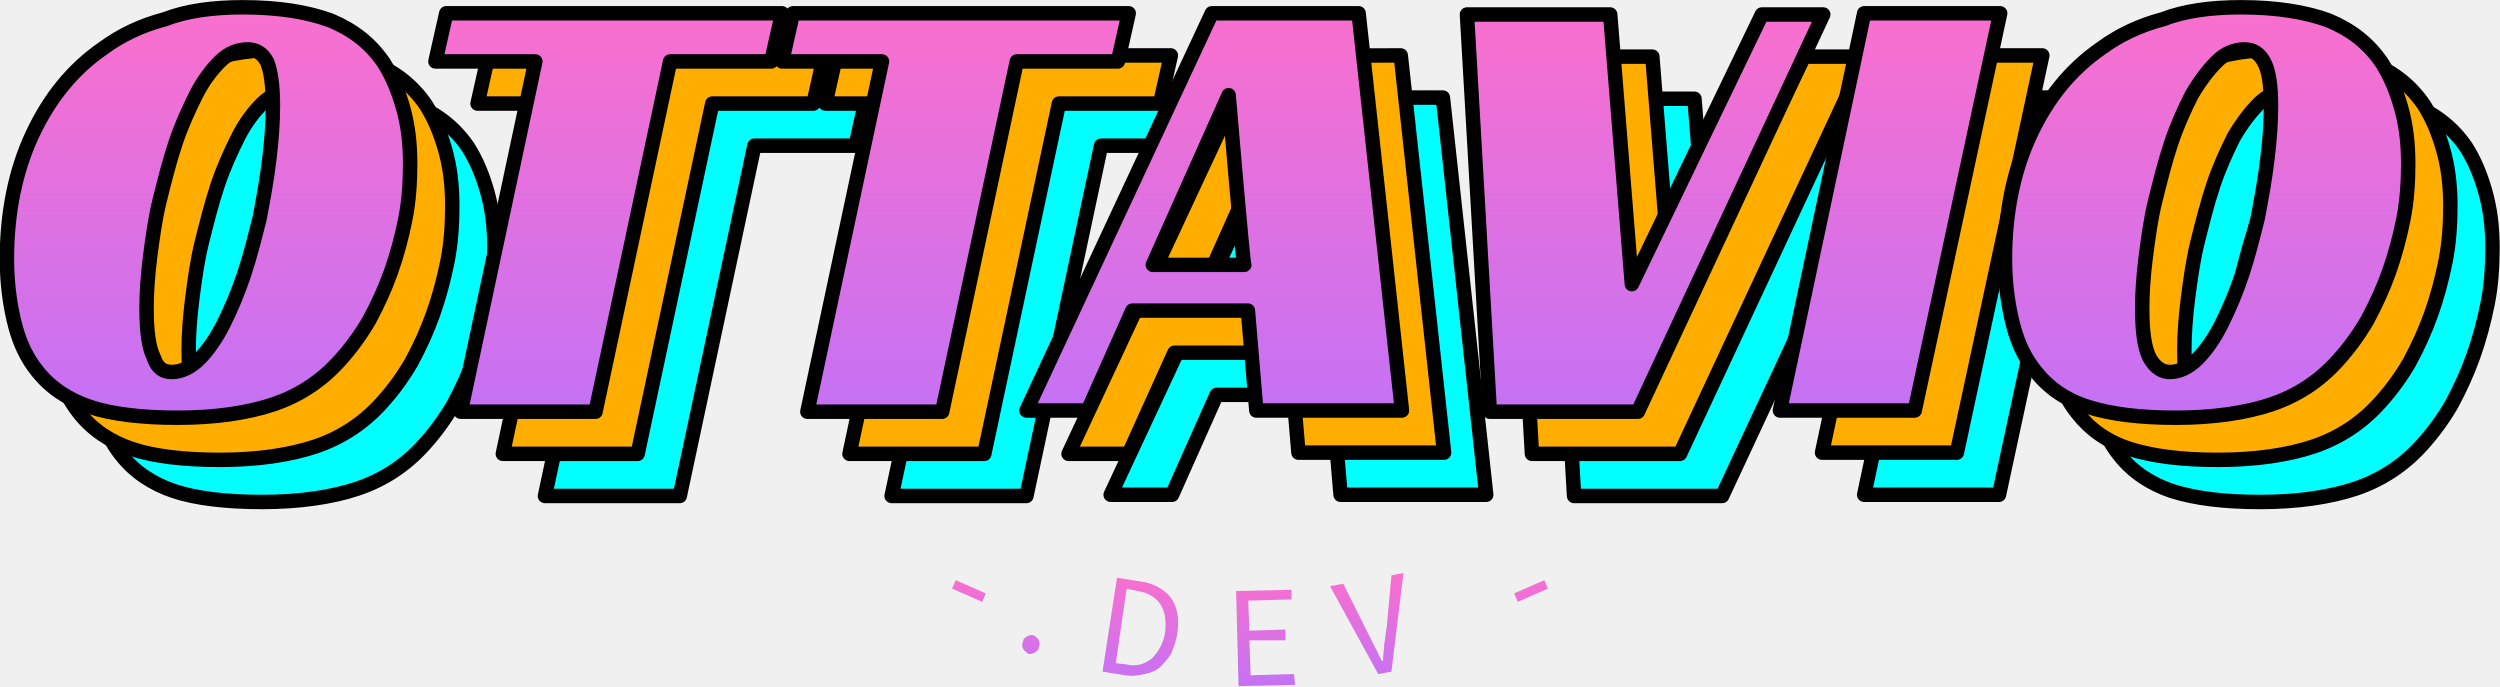
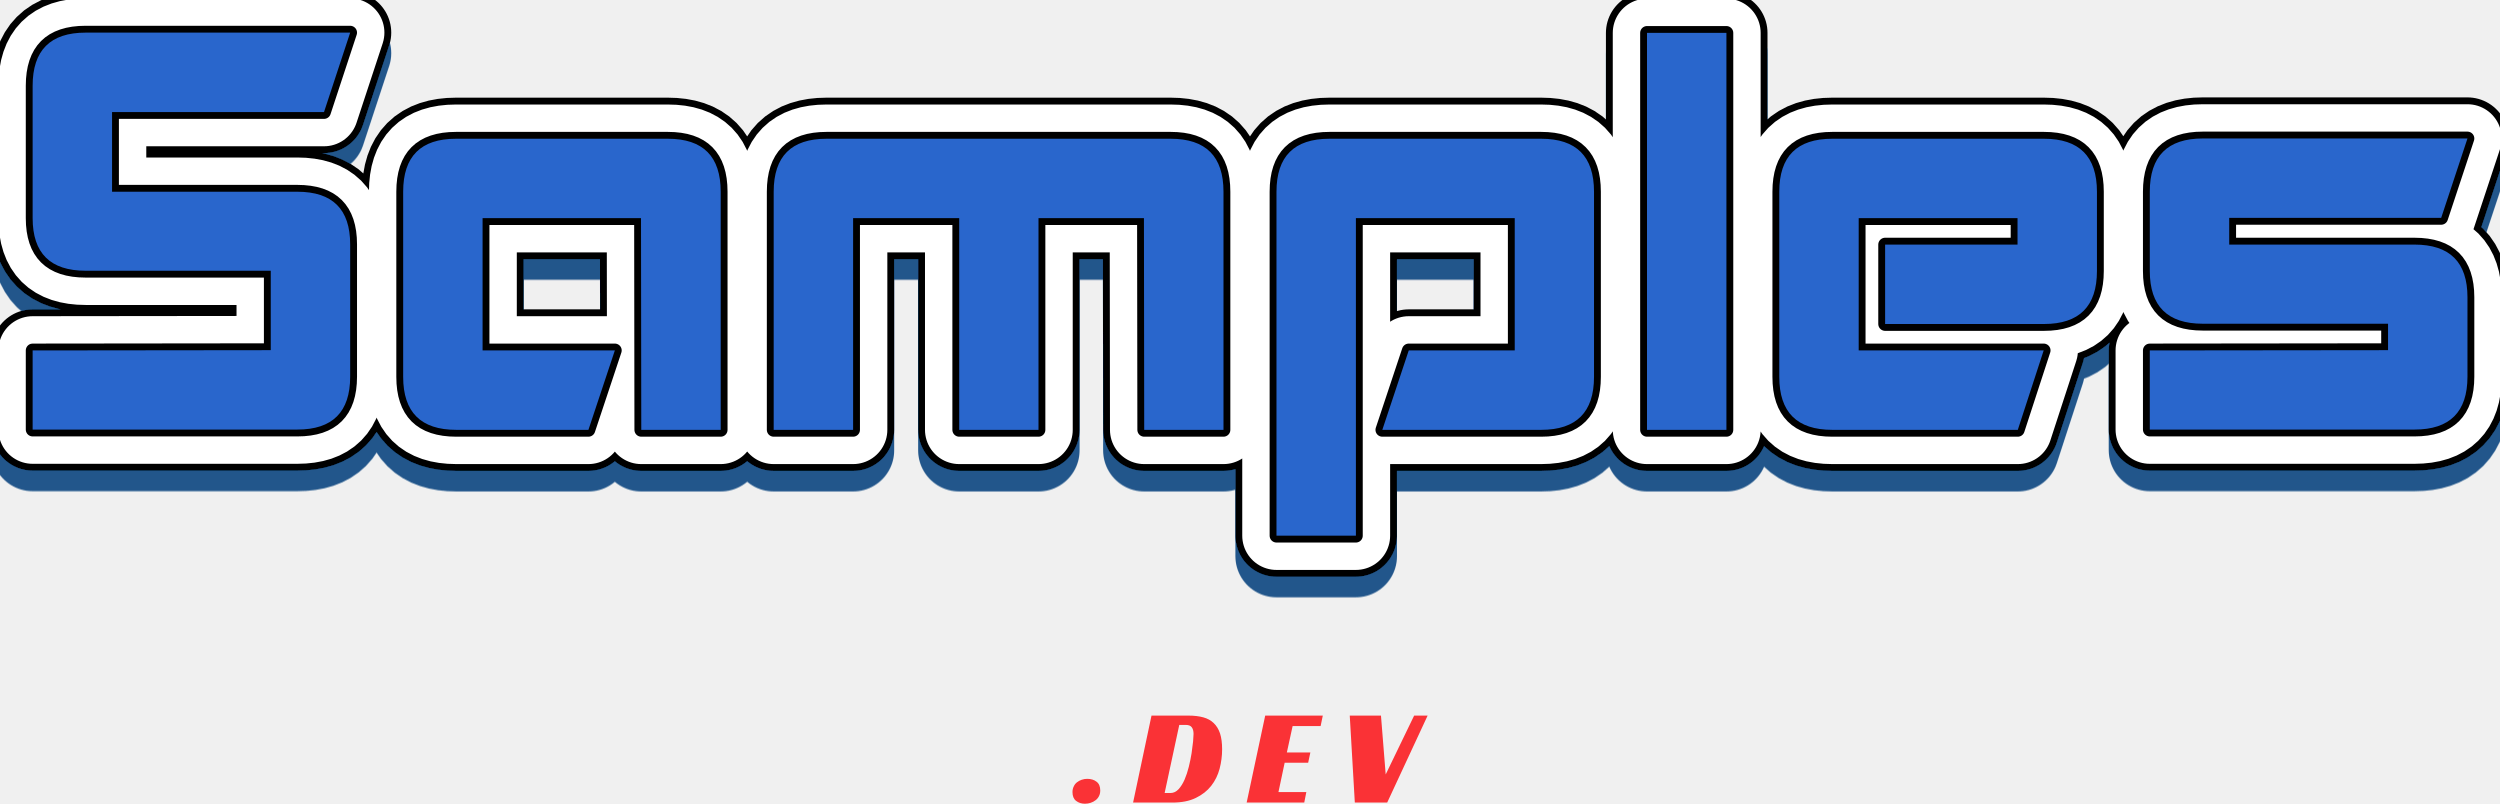
- <svg xmlns="http://www.w3.org/2000/svg" version="1.1" id="Layer_1" x="0px" y="0px" viewBox="0 0 207.7 57" style="enable-background:new 0 0 207.7 57;" xml:space="preserve">
-   <style type="text/css">
- 	.st0{fill:#00FFFF;stroke:#000000;stroke-width:1.2;stroke-linecap:round;stroke-linejoin:round;}
- 	.st1{fill:#ffae00;stroke:#000000;stroke-width:1.2;stroke-linecap:round;stroke-linejoin:round;}
- 	.st2{fill:url(#SVGID_1_);stroke:#000000;stroke-width:1.2;stroke-linecap:round;stroke-linejoin:round;}
- 	.st3{fill-rule:evenodd;clip-rule:evenodd;fill:url(#SVGID_00000098937196691349062420000002633159053656317363_);}
- </style>
-   <g>
-     <g transform="translate(66.775 96.805)">
-       <path class="st0" d="M-39.6-89.2L-39.6-89.2c3,0,5.4,0.4,7.3,1.1c1.9,0.8,3.3,1.9,4.4,3.5l0,0c0.7,1.1,1.2,2.3,1.6,3.7    c0.4,1.4,0.6,2.9,0.6,4.7l0,0c0,1.5-0.1,3.1-0.4,4.6c-0.3,1.5-0.7,3-1.2,4.4c-0.5,1.4-1.1,2.7-1.8,4c-0.7,1.2-1.5,2.3-2.4,3.3l0,0    c-1.6,1.8-3.5,3-5.6,3.7c-2.1,0.7-4.8,1.1-7.9,1.1l0,0c-3,0-5.5-0.3-7.3-0.9c-1.8-0.6-3.3-1.6-4.4-3l0,0c-0.8-1-1.4-2.2-1.8-3.7    c-0.4-1.5-0.7-3.4-0.7-5.6l0,0c0-3.8,0.7-7.3,2.1-10.3c1.4-3,3.3-5.4,5.8-7.2l0,0c1.5-1.1,3.2-1.9,5.1-2.4    C-44.3-88.9-42.1-89.2-39.6-89.2z M-45.5-58.9L-45.5-58.9c0.8,0,1.6-0.4,2.3-1.1c0.7-0.7,1.4-1.7,2-2.9c0.6-1.2,1.2-2.6,1.7-4.1    c0.5-1.5,0.9-3.1,1.3-4.7c0.3-1.6,0.6-3.2,0.8-4.9c0.2-1.6,0.3-3.1,0.3-4.4l0,0c0-1.8-0.2-3-0.5-3.7c-0.4-0.7-0.9-1-1.6-1l0,0    c-0.8,0-1.6,0.3-2.3,1c-0.7,0.7-1.4,1.6-2,2.8c-0.6,1.2-1.2,2.5-1.7,4c-0.5,1.5-0.9,3.1-1.3,4.7c-0.4,1.6-0.6,3.2-0.8,4.7    c-0.2,1.6-0.3,3-0.3,4.3l0,0c0,2,0.2,3.3,0.7,4.1C-46.7-59.2-46.2-58.9-45.5-58.9z M5.2-88.7l-0.9,4h-8.4l-6.2,29.1h-11.2    l6.2-29.1h-8.3l0.9-4C-22.7-88.7,5.2-88.7,5.2-88.7z M34-88.7l-0.9,4h-8.4l-6.2,29.1H7.3l6.2-29.1H5.3l0.9-4    C6.2-88.7,34-88.7,34-88.7z M53.1-88.7l3.6,33H44.6l-0.7-8.3h-9.6l-3.7,8.3h-5.1l15.4-33C40.8-88.7,53.1-88.7,53.1-88.7z     M42.3-81.9l-6.3,14.1h7.6C43.5-67.7,42.3-81.9,42.3-81.9z M64-55.6l-1.9-33H74l1.8,22.4l10.8-22.4h5.1l-15.4,33H64z M106.4-88.7    l-7.1,33H88.1l7-33H106.4z M126.4-89.2L126.4-89.2c3,0,5.4,0.4,7.3,1.1c1.9,0.8,3.3,1.9,4.4,3.5l0,0c0.7,1.1,1.2,2.3,1.6,3.7    c0.4,1.4,0.6,2.9,0.6,4.7l0,0c0,1.5-0.1,3.1-0.4,4.6c-0.3,1.5-0.7,3-1.2,4.4c-0.5,1.4-1.1,2.7-1.8,4c-0.7,1.2-1.5,2.3-2.4,3.3l0,0    c-1.6,1.8-3.5,3-5.6,3.7c-2.1,0.7-4.8,1.1-7.9,1.1l0,0c-3,0-5.4-0.3-7.3-0.9c-1.8-0.6-3.3-1.6-4.4-3l0,0c-0.8-1-1.4-2.2-1.8-3.7    c-0.4-1.5-0.7-3.4-0.7-5.6l0,0c0-3.8,0.7-7.3,2.1-10.3c1.4-3,3.3-5.4,5.9-7.2l0,0c1.5-1.1,3.2-1.9,5.1-2.4    C121.7-88.9,123.9-89.2,126.4-89.2z M120.5-58.9L120.5-58.9c0.8,0,1.6-0.4,2.3-1.1c0.7-0.7,1.4-1.7,2-2.9c0.6-1.2,1.2-2.6,1.7-4.1    c0.5-1.5,0.9-3.1,1.3-4.7c0.3-1.6,0.6-3.2,0.8-4.9c0.2-1.6,0.3-3.1,0.3-4.4l0,0c0-1.8-0.2-3-0.6-3.7c-0.4-0.7-0.9-1-1.6-1l0,0    c-0.8,0-1.6,0.3-2.3,1c-0.7,0.7-1.4,1.6-2.1,2.8c-0.6,1.2-1.2,2.5-1.7,4c-0.5,1.5-0.9,3.1-1.3,4.7c-0.4,1.6-0.6,3.2-0.8,4.7    c-0.2,1.6-0.3,3-0.3,4.3l0,0c0,2,0.2,3.3,0.6,4.1C119.3-59.2,119.9-58.9,120.5-58.9z" />
-       <path class="st1" d="M-43.1-92.7L-43.1-92.7c3,0,5.4,0.4,7.3,1.1c1.9,0.8,3.3,1.9,4.4,3.5l0,0c0.7,1.1,1.2,2.3,1.6,3.7    c0.4,1.4,0.6,2.9,0.6,4.7l0,0c0,1.5-0.1,3.1-0.4,4.6c-0.3,1.5-0.7,3-1.2,4.4c-0.5,1.4-1.1,2.7-1.8,4c-0.7,1.2-1.5,2.3-2.4,3.3l0,0    c-1.6,1.8-3.5,3-5.6,3.7c-2.1,0.7-4.8,1.1-7.9,1.1l0,0c-3,0-5.5-0.3-7.3-0.9c-1.8-0.6-3.3-1.6-4.4-3l0,0c-0.8-1-1.4-2.2-1.8-3.7    c-0.4-1.5-0.7-3.4-0.7-5.6l0,0c0-3.8,0.7-7.3,2.1-10.3c1.4-3,3.3-5.4,5.8-7.2l0,0c1.5-1.1,3.2-1.9,5.1-2.4    C-47.8-92.4-45.6-92.7-43.1-92.7z M-49-62.4L-49-62.4c0.8,0,1.6-0.4,2.3-1.1c0.7-0.7,1.4-1.7,2-2.9c0.6-1.2,1.2-2.6,1.7-4.1    c0.5-1.5,0.9-3.1,1.3-4.7c0.3-1.6,0.6-3.2,0.8-4.9c0.2-1.6,0.3-3.1,0.3-4.4l0,0c0-1.8-0.2-3-0.5-3.7c-0.4-0.7-0.9-1-1.6-1l0,0    c-0.8,0-1.6,0.3-2.3,1c-0.7,0.7-1.4,1.6-2,2.8c-0.6,1.2-1.2,2.5-1.7,4c-0.5,1.5-0.9,3.1-1.3,4.7c-0.4,1.6-0.6,3.2-0.8,4.7    c-0.2,1.6-0.3,3-0.3,4.3l0,0c0,2,0.2,3.3,0.7,4.1C-50.2-62.7-49.7-62.4-49-62.4z M1.7-92.2l-0.9,4h-8.4l-6.2,29.1H-25l6.2-29.1    h-8.3l0.9-4C-26.2-92.2,1.7-92.2,1.7-92.2z M30.5-92.2l-0.9,4h-8.4l-6.2,29.1H3.8L10-88.2H1.8l0.9-4C2.7-92.2,30.5-92.2,30.5-92.2    z M49.6-92.2l3.6,33H41.1l-0.7-8.3h-9.6L27-59.1H22l15.4-33C37.3-92.2,49.6-92.2,49.6-92.2z M38.8-85.4l-6.3,14.1H40    C40-71.2,38.8-85.4,38.8-85.4z M60.5-59.1l-1.9-33h11.9l1.8,22.4l10.8-22.4h5.1l-15.4,33C72.8-59.1,60.5-59.1,60.5-59.1z     M102.9-92.2l-7.1,33H84.6l7-33H102.9z M122.9-92.7L122.9-92.7c3,0,5.4,0.4,7.3,1.1c1.9,0.8,3.3,1.9,4.4,3.5l0,0    c0.7,1.1,1.2,2.3,1.6,3.7c0.4,1.4,0.6,2.9,0.6,4.7l0,0c0,1.5-0.1,3.1-0.4,4.6c-0.3,1.5-0.7,3-1.2,4.4c-0.5,1.4-1.1,2.7-1.8,4    c-0.7,1.2-1.5,2.3-2.4,3.3l0,0c-1.6,1.8-3.5,3-5.6,3.7c-2.1,0.7-4.8,1.1-7.9,1.1l0,0c-3,0-5.4-0.3-7.3-0.9s-3.3-1.6-4.4-3l0,0    c-0.8-1-1.4-2.2-1.8-3.7c-0.4-1.5-0.7-3.4-0.7-5.6l0,0c0-3.8,0.7-7.3,2.1-10.3c1.4-3,3.3-5.4,5.9-7.2l0,0c1.5-1.1,3.2-1.9,5.1-2.4    C118.2-92.4,120.4-92.7,122.9-92.7L122.9-92.7z M117-62.4L117-62.4c0.8,0,1.6-0.4,2.3-1.1c0.7-0.7,1.4-1.7,2-2.9    c0.6-1.2,1.2-2.6,1.7-4.1c0.5-1.5,0.9-3.1,1.3-4.7c0.3-1.6,0.6-3.2,0.8-4.9c0.2-1.6,0.3-3.1,0.3-4.4l0,0c0-1.8-0.2-3-0.6-3.7    c-0.4-0.7-0.9-1-1.6-1l0,0c-0.8,0-1.6,0.3-2.3,1c-0.7,0.7-1.4,1.6-2.1,2.8c-0.6,1.2-1.2,2.5-1.7,4c-0.5,1.5-0.9,3.1-1.3,4.7    c-0.4,1.6-0.6,3.2-0.8,4.7c-0.2,1.6-0.3,3-0.3,4.3l0,0c0,2,0.2,3.3,0.6,4.1C115.8-62.7,116.4-62.4,117-62.4z" />
-       <linearGradient id="SVGID_1_" gradientUnits="userSpaceOnUse" x1="-33.946" y1="2.282" x2="-33.946" y2="3.282" gradientTransform="matrix(199.45 0 0 -33.99 6804.154 15.3354)">
-         <stop offset="0" style="stop-color:#C471F5" />
-         <stop offset="1" style="stop-color:#FA70CD" />
-       </linearGradient>
-       <path class="st2" d="M-46.6-96.2L-46.6-96.2c3,0,5.4,0.4,7.3,1.1c1.9,0.8,3.3,1.9,4.4,3.5l0,0c0.7,1.1,1.2,2.3,1.6,3.7    c0.4,1.4,0.6,2.9,0.6,4.7l0,0c0,1.5-0.1,3.1-0.4,4.6c-0.3,1.5-0.7,3-1.2,4.4c-0.5,1.4-1.1,2.7-1.8,4c-0.7,1.2-1.5,2.3-2.4,3.3l0,0    c-1.6,1.8-3.5,3-5.6,3.7c-2.1,0.7-4.8,1.1-7.9,1.1l0,0c-3,0-5.5-0.3-7.3-0.9s-3.3-1.6-4.4-3l0,0c-0.8-1-1.4-2.2-1.8-3.7    c-0.4-1.5-0.7-3.4-0.7-5.6l0,0c0-3.8,0.7-7.3,2.1-10.3c1.4-3,3.3-5.4,5.9-7.2l0,0c1.5-1.1,3.2-1.9,5.1-2.4    C-51.3-95.9-49.1-96.2-46.6-96.2z M-52.5-65.9L-52.5-65.9c0.8,0,1.6-0.4,2.3-1.1c0.7-0.7,1.4-1.7,2-2.9c0.6-1.2,1.2-2.6,1.7-4.1    c0.5-1.5,0.9-3.1,1.3-4.7c0.3-1.6,0.6-3.2,0.8-4.9c0.2-1.6,0.3-3.1,0.3-4.4l0,0c0-1.8-0.2-3-0.5-3.7c-0.4-0.7-0.9-1-1.6-1l0,0    c-0.8,0-1.6,0.3-2.3,1c-0.7,0.7-1.4,1.6-2,2.8c-0.6,1.2-1.2,2.5-1.7,4c-0.5,1.5-0.9,3.1-1.3,4.7c-0.4,1.6-0.6,3.2-0.8,4.7    c-0.2,1.6-0.3,3-0.3,4.3l0,0c0,2,0.2,3.3,0.6,4.1C-53.7-66.2-53.2-65.9-52.5-65.9z M-1.8-95.7l-0.9,4h-8.4l-6.2,29.1h-11.2    l6.2-29.1h-8.3l0.9-4C-29.7-95.7-1.8-95.7-1.8-95.7z M27-95.7l-0.9,4h-8.4l-6.2,29.1H0.3l6.2-29.1h-8.3l0.9-4    C-0.8-95.7,27-95.7,27-95.7z M46.1-95.7l3.6,33H37.6l-0.7-8.3h-9.6l-3.7,8.3h-5.1l15.4-33H46.1z M35.3-88.9l-6.3,14.1h7.6    C36.5-74.7,35.3-88.9,35.3-88.9z M57-62.6l-1.9-33H67l1.8,22.4l10.8-22.4h5.1l-15.4,33C69.3-62.6,57-62.6,57-62.6z M99.4-95.7    l-7.1,33H81.1l7-33H99.4z M119.4-96.2L119.4-96.2c3,0,5.4,0.4,7.3,1.1c1.9,0.8,3.3,1.9,4.4,3.5l0,0c0.7,1.1,1.2,2.3,1.6,3.7    c0.4,1.4,0.6,2.9,0.6,4.7l0,0c0,1.5-0.1,3.1-0.4,4.6c-0.3,1.5-0.7,3-1.2,4.4c-0.5,1.4-1.1,2.7-1.8,4c-0.7,1.2-1.5,2.3-2.4,3.3l0,0    c-1.6,1.8-3.5,3-5.6,3.7c-2.1,0.7-4.8,1.1-7.9,1.1l0,0c-3,0-5.4-0.3-7.3-0.9s-3.3-1.6-4.4-3l0,0c-0.8-1-1.4-2.2-1.8-3.7    c-0.4-1.5-0.7-3.4-0.7-5.6l0,0c0-3.8,0.7-7.3,2.1-10.3c1.4-3,3.3-5.4,5.9-7.2l0,0c1.5-1.1,3.2-1.9,5.1-2.4    C114.7-95.9,116.9-96.2,119.4-96.2z M113.5-65.9L113.5-65.9c0.8,0,1.6-0.4,2.3-1.1c0.7-0.7,1.4-1.7,2-2.9c0.6-1.2,1.2-2.6,1.7-4.1    c0.5-1.5,0.9-3.1,1.3-4.7c0.3-1.6,0.6-3.2,0.8-4.9c0.2-1.6,0.3-3.1,0.3-4.4l0,0c0-1.8-0.2-3-0.6-3.7c-0.4-0.7-0.9-1-1.6-1l0,0    c-0.8,0-1.6,0.3-2.3,1c-0.7,0.7-1.4,1.6-2.1,2.8c-0.6,1.2-1.2,2.5-1.7,4c-0.5,1.5-0.9,3.1-1.3,4.7c-0.4,1.6-0.6,3.2-0.8,4.7    c-0.2,1.6-0.3,3-0.3,4.3l0,0c0,2,0.2,3.3,0.6,4.1C112.3-66.2,112.9-65.9,113.5-65.9z" />
+ <svg xmlns="http://www.w3.org/2000/svg" data-v-6805eed4="" version="1.0" preserveAspectRatio="xMidYMid meet" color-interpolation-filters="sRGB" style="margin: auto;" viewBox="54.97 86.52 230.05 73.96">
+   <g data-v-6805eed4="" fill="#2966CC" class="basesvg" transform="translate(57.9734,89.52191)">
+     <g fill-rule="" class="tp-name" transform="translate(0,0)">
+       <g transform="scale(1.26)">
+         <g>
+           <g transform="translate(0, 6)" fill-opacity="0">
+             <path d="M23.19-29.01L21.28-23.21 5.8-23.21 5.8-17.39 19.33-17.39Q23.19-17.39 23.19-13.55L23.19-13.55 23.19-3.88Q23.19-0.02 19.33-0.02L19.33-0.02 0-0.02 0-5.8 17.39-5.82 17.39-11.62 3.87-11.62Q0-11.62 0-15.46L0-15.46 0-25.13Q0-29.01 3.87-29.01L3.87-29.01 23.19-29.01ZM27.06-3.87L27.06-17.39Q27.06-21.26 30.92-21.26L30.92-21.26 46.39-21.26Q50.25-21.26 50.25-17.39L50.25-17.39 50.25 0 44.45 0 44.43-15.46 32.86-15.46 32.86-5.8 42.52-5.8 40.59 0 30.94 0Q27.06 0 27.06-3.87L27.06-3.87ZM67.67 0L67.67-15.46 59.92-15.46 59.92 0 54.12 0 54.12-17.39Q54.12-21.26 57.98-21.26L57.98-21.26 83.11-21.26Q86.97-21.26 86.97-17.39L86.97-17.39 86.97 0 81.18 0 81.16-15.46 73.46-15.46 73.46 0 67.67 0ZM90.84-17.39L90.84-17.39Q90.84-21.26 94.71-21.26L94.71-21.26 110.17-21.26Q114.03-21.26 114.03-17.39L114.03-17.39 114.03-3.87Q114.03 0 110.17 0L110.17 0 98.57 0 100.5-5.8 108.24-5.8 108.24-15.46 96.64-15.46 96.64 7.73 90.84 7.73 90.84-17.39ZM123.7 0L117.9 0 117.9-28.99 123.7-28.99 123.7 0ZM146.89-21.26L146.89-21.26Q150.76-21.26 150.76-17.39L150.76-17.39 150.76-11.6Q150.76-7.73 146.89-7.73L146.89-7.73 135.29-7.73 135.29-13.53 144.96-13.53 144.96-15.46 133.36-15.46 133.36-5.8 146.87-5.8 144.98 0 131.43 0Q127.56 0 127.56-3.87L127.56-3.87 127.56-17.39Q127.56-21.26 131.43-21.26L131.43-21.26 146.89-21.26ZM177.82-21.28L175.9-15.48 160.42-15.48 160.42-13.53 173.95-13.53Q177.82-13.53 177.82-9.68L177.82-9.68 177.82-3.88Q177.82-0.02 173.95-0.02L173.95-0.02 154.62-0.02 154.62-5.8 172.02-5.82 172.02-7.75 158.49-7.75Q154.62-7.75 154.62-11.6L154.62-11.6 154.62-17.39Q154.62-21.28 158.49-21.28L158.49-21.28 177.82-21.28Z" transform="translate(0, 29.01)" />
+           </g>
+           <g filter="url(#text-effect-sticker-shadow-FzxZCT-iR_954N3I-3K4m)" stroke="#000" stroke-width="6" stroke-linecap="round" stroke-linejoin="round" paint-order="stroke">
+             <path d="M23.19-29.01L21.28-23.21 5.8-23.21 5.8-17.39 19.33-17.39Q23.19-17.39 23.19-13.55L23.19-13.55 23.19-3.88Q23.19-0.02 19.33-0.02L19.33-0.02 0-0.02 0-5.8 17.39-5.82 17.39-11.62 3.87-11.62Q0-11.62 0-15.46L0-15.46 0-25.13Q0-29.01 3.87-29.01L3.87-29.01 23.19-29.01ZM27.06-3.87L27.06-17.39Q27.06-21.26 30.92-21.26L30.92-21.26 46.39-21.26Q50.25-21.26 50.25-17.39L50.25-17.39 50.25 0 44.45 0 44.43-15.46 32.86-15.46 32.86-5.8 42.52-5.8 40.59 0 30.94 0Q27.06 0 27.06-3.87L27.06-3.87ZM67.67 0L67.67-15.46 59.92-15.46 59.92 0 54.12 0 54.12-17.39Q54.12-21.26 57.98-21.26L57.98-21.26 83.11-21.26Q86.97-21.26 86.97-17.39L86.97-17.39 86.97 0 81.18 0 81.16-15.46 73.46-15.46 73.46 0 67.67 0ZM90.84-17.39L90.84-17.39Q90.84-21.26 94.71-21.26L94.71-21.26 110.17-21.26Q114.03-21.26 114.03-17.39L114.03-17.39 114.03-3.87Q114.03 0 110.17 0L110.17 0 98.57 0 100.5-5.8 108.24-5.8 108.24-15.46 96.64-15.46 96.64 7.73 90.84 7.73 90.84-17.39ZM123.7 0L117.9 0 117.9-28.99 123.7-28.99 123.7 0ZM146.89-21.26L146.89-21.26Q150.76-21.26 150.76-17.39L150.76-17.39 150.76-11.6Q150.76-7.73 146.89-7.73L146.89-7.73 135.29-7.73 135.29-13.53 144.96-13.53 144.96-15.46 133.36-15.46 133.36-5.8 146.87-5.8 144.98 0 131.43 0Q127.56 0 127.56-3.87L127.56-3.87 127.56-17.39Q127.56-21.26 131.43-21.26L131.43-21.26 146.89-21.26ZM177.82-21.28L175.9-15.48 160.42-15.48 160.42-13.53 173.95-13.53Q177.82-13.53 177.82-9.68L177.82-9.68 177.82-3.88Q177.82-0.02 173.95-0.02L173.95-0.02 154.62-0.02 154.62-5.8 172.02-5.82 172.02-7.75 158.49-7.75Q154.62-7.75 154.62-11.6L154.62-11.6 154.62-17.39Q154.62-21.28 158.49-21.28L158.49-21.28 177.82-21.28Z" transform="translate(0, 29.01)" />
+           </g>
+           <g stroke="#fff" stroke-width="5" stroke-linecap="round" stroke-linejoin="round" paint-order="stroke">
+             <path d="M23.19-29.01L21.28-23.21 5.8-23.21 5.8-17.39 19.33-17.39Q23.19-17.39 23.19-13.55L23.19-13.55 23.19-3.88Q23.19-0.02 19.33-0.02L19.33-0.02 0-0.02 0-5.8 17.39-5.82 17.39-11.62 3.87-11.62Q0-11.62 0-15.46L0-15.46 0-25.13Q0-29.01 3.87-29.01L3.87-29.01 23.19-29.01ZM27.06-3.87L27.06-17.39Q27.06-21.26 30.92-21.26L30.92-21.26 46.39-21.26Q50.25-21.26 50.25-17.39L50.25-17.39 50.25 0 44.45 0 44.43-15.46 32.86-15.46 32.86-5.8 42.52-5.8 40.59 0 30.94 0Q27.06 0 27.06-3.87L27.06-3.87ZM67.67 0L67.67-15.46 59.92-15.46 59.92 0 54.12 0 54.12-17.39Q54.12-21.26 57.98-21.26L57.98-21.26 83.11-21.26Q86.97-21.26 86.97-17.39L86.97-17.39 86.97 0 81.18 0 81.16-15.46 73.46-15.46 73.46 0 67.67 0ZM90.84-17.39L90.84-17.39Q90.84-21.26 94.71-21.26L94.71-21.26 110.17-21.26Q114.03-21.26 114.03-17.39L114.03-17.39 114.03-3.87Q114.03 0 110.17 0L110.17 0 98.57 0 100.5-5.8 108.24-5.8 108.24-15.46 96.64-15.46 96.64 7.73 90.84 7.73 90.84-17.39ZM123.7 0L117.9 0 117.9-28.99 123.7-28.99 123.7 0ZM146.89-21.26L146.89-21.26Q150.76-21.26 150.76-17.39L150.76-17.39 150.76-11.6Q150.76-7.73 146.89-7.73L146.89-7.73 135.29-7.73 135.29-13.53 144.96-13.53 144.96-15.46 133.36-15.46 133.36-5.8 146.87-5.8 144.98 0 131.43 0Q127.56 0 127.56-3.87L127.56-3.87 127.56-17.39Q127.56-21.26 131.43-21.26L131.43-21.26 146.89-21.26ZM177.82-21.28L175.9-15.48 160.42-15.48 160.42-13.53 173.95-13.53Q177.82-13.53 177.82-9.68L177.82-9.68 177.82-3.88Q177.82-0.02 173.95-0.02L173.95-0.02 154.62-0.02 154.62-5.8 172.02-5.82 172.02-7.75 158.49-7.75Q154.62-7.75 154.62-11.6L154.62-11.6 154.62-17.39Q154.62-21.28 158.49-21.28L158.49-21.28 177.82-21.28Z" transform="translate(0, 29.01)" />
+           </g>
+           <g stroke="#000" stroke-width="1" stroke-linecap="round" stroke-linejoin="round" paint-order="stroke" data-gra-ignore-stroke="true">
+             <path d="M23.19-29.01L21.28-23.21 5.8-23.21 5.8-17.39 19.33-17.39Q23.19-17.39 23.19-13.55L23.19-13.55 23.19-3.88Q23.19-0.02 19.33-0.02L19.33-0.02 0-0.02 0-5.8 17.39-5.82 17.39-11.62 3.87-11.62Q0-11.62 0-15.46L0-15.46 0-25.13Q0-29.01 3.87-29.01L3.87-29.01 23.19-29.01ZM27.06-3.87L27.06-17.39Q27.06-21.26 30.92-21.26L30.92-21.26 46.39-21.26Q50.25-21.26 50.25-17.39L50.25-17.39 50.25 0 44.45 0 44.43-15.46 32.86-15.46 32.86-5.8 42.52-5.8 40.59 0 30.94 0Q27.06 0 27.06-3.87L27.06-3.87ZM67.67 0L67.67-15.46 59.92-15.46 59.92 0 54.12 0 54.12-17.39Q54.12-21.26 57.98-21.26L57.98-21.26 83.11-21.26Q86.97-21.26 86.97-17.39L86.97-17.39 86.97 0 81.18 0 81.16-15.46 73.46-15.46 73.46 0 67.67 0ZM90.84-17.39L90.84-17.39Q90.84-21.26 94.71-21.26L94.71-21.26 110.17-21.26Q114.03-21.26 114.03-17.39L114.03-17.39 114.03-3.87Q114.03 0 110.17 0L110.17 0 98.57 0 100.5-5.8 108.24-5.8 108.24-15.46 96.64-15.46 96.64 7.73 90.84 7.73 90.84-17.39ZM123.7 0L117.9 0 117.9-28.99 123.7-28.99 123.7 0ZM146.89-21.26L146.89-21.26Q150.76-21.26 150.76-17.39L150.76-17.39 150.76-11.6Q150.76-7.73 146.89-7.73L146.89-7.73 135.29-7.73 135.29-13.53 144.96-13.53 144.96-15.46 133.36-15.46 133.36-5.8 146.87-5.8 144.98 0 131.43 0Q127.56 0 127.56-3.87L127.56-3.87 127.56-17.39Q127.56-21.26 131.43-21.26L131.43-21.26 146.89-21.26ZM177.82-21.28L175.9-15.48 160.42-15.48 160.42-13.53 173.95-13.53Q177.82-13.53 177.82-9.68L177.82-9.68 177.82-3.88Q177.82-0.02 173.95-0.02L173.95-0.02 154.62-0.02 154.62-5.8 172.02-5.82 172.02-7.75 158.49-7.75Q154.62-7.75 154.62-11.6L154.62-11.6 154.62-17.39Q154.62-21.28 158.49-21.28L158.49-21.28 177.82-21.28Z" transform="translate(0, 29.01)" />
+           </g>
+           <defs>
+             <filter id="text-effect-sticker-shadow-FzxZCT-iR_954N3I-3K4m" filterUnits="objectBoundingBox" width="2" height="2" x="-0.2" y="-0.2">
+               <feDropShadow dx="0" dy="1.5" stdDeviation="0" flood-color="#f5f54b" flood-opacity="1" />
+               <feDropShadow dx="0" dy="0.5" stdDeviation="0" flood-color="#000" flood-opacity="1" />
+               <feDropShadow dx="0" dy="1.5" stdDeviation="0" flood-color="#21578b" flood-opacity="1" />
+             </filter>
+           </defs>
+         </g>
+       </g>
    </g>
-     <linearGradient id="SVGID_00000008855881315141679250000012083579158250263696_" gradientUnits="userSpaceOnUse" x1="31.325" y1="103.166" x2="31.325" y2="104.166" gradientTransform="matrix(49.5 0 0 -9.4 -1446.763 1026.747)">
-       <stop offset="0" style="stop-color:#C471F5" />
-       <stop offset="1" style="stop-color:#FA70CD" />
-     </linearGradient>
-     <path style="fill-rule:evenodd;clip-rule:evenodd;fill:url(#SVGID_00000008855881315141679250000012083579158250263696_);" d="   M102.9,57l-0.2-7.9l4.6-0.1v0.8l-3.6,0.1l0.1,2.5l3-0.1v0.9h-3l0.1,2.9l3.6-0.1l0.1,0.9L102.9,57z M114.5,56l-4-7.3l1.1-0.2l2,4   l0.6,1.2l0.6,1.2h0.1c0-0.5,0.1-0.9,0.1-1.4c0.1-0.4,0.1-0.9,0.2-1.3l0.4-4.4l1-0.2l-1,8.2C115.6,55.8,114.5,56,114.5,56z    M91.6,55.8l1.2-7.8l1.9,0.3c1,0.1,2,0.6,2.6,1.4c0.5,0.7,0.7,1.7,0.5,3c-0.1,0.6-0.3,1.1-0.5,1.6c-0.3,0.5-0.6,0.8-0.9,1.1   c-0.3,0.3-0.8,0.5-1.3,0.6c-0.5,0.1-1,0.2-1.6,0.1C93.5,56.1,91.6,55.8,91.6,55.8z M92.7,55.1l0.9,0.1c0.7,0.2,1.5,0,2.1-0.5   c0.6-0.6,1-1.4,1.1-2.2c0.1-0.9,0-1.7-0.4-2.3c-0.4-0.6-1.1-1-1.9-1.1l-0.9-0.2C93.6,48.9,92.7,55.1,92.7,55.1z M79.1,48.9l0.3-0.7   l2.5,1.1L81.6,50L79.1,48.9z M126.1,50l-0.3-0.7l2.5-1.1l0.3,0.7L126.1,50z M85.3,52.9C85.1,53,85,53.1,85,53.3   c-0.1,0.2-0.1,0.4,0,0.6c0.1,0.2,0.3,0.3,0.4,0.4c0.2,0.1,0.4,0,0.6-0.1c0.1-0.1,0.3-0.2,0.3-0.4c0.1-0.3,0.1-0.5,0-0.6   c-0.1-0.2-0.2-0.3-0.4-0.4C85.7,52.7,85.4,52.8,85.3,52.9z" />
+     <g data-gra="path-slogan" fill-rule="" class="tp-slogan" fill="#FA3236" transform="translate(95.6867,62.8524)">
+       <g transform="scale(1, 1)">
+         <g transform="scale(1.06)">
+           <path d="M2.41-1.05L2.41-1.05Q2.41-0.77 2.30-0.56Q2.19-0.34 2.00-0.20Q1.82-0.06 1.58 0.02Q1.34 0.10 1.08 0.10L1.08 0.10Q0.63 0.10 0.31-0.15Q0-0.39 0-0.91L0-0.91Q0-1.19 0.11-1.40Q0.21-1.62 0.39-1.76Q0.57-1.90 0.80-1.98Q1.03-2.06 1.28-2.06L1.28-2.06Q1.77-2.06 2.09-1.81Q2.41-1.57 2.41-1.05ZM8.67 0L5.26 0L6.86-7.55L10.06-7.55Q10.79-7.55 11.35-7.40Q11.90-7.25 12.26-6.90Q12.62-6.56 12.81-6.00Q12.99-5.44 12.99-4.63L12.99-4.63Q12.99-3.77 12.77-2.93Q12.55-2.10 12.04-1.45Q11.53-0.80 10.70-0.40Q9.88 0 8.67 0L8.67 0ZM8.00-0.83L8.51-0.83Q8.90-0.83 9.21-1.16Q9.51-1.49 9.73-1.99Q9.95-2.50 10.10-3.11Q10.25-3.72 10.34-4.29Q10.42-4.86 10.47-5.31Q10.51-5.76 10.51-5.95L10.51-5.95Q10.51-6.32 10.36-6.53Q10.21-6.74 9.84-6.74L9.84-6.74L9.27-6.74L8.00-0.83ZM15.12 0L16.73-7.55L21.73-7.55L21.54-6.64L19.11-6.64L18.61-4.35L20.65-4.35L20.46-3.46L18.42-3.46L17.88-0.91L20.30-0.91L20.12 0L15.12 0ZM24.51 0L24.07-7.55L26.78-7.55L27.19-2.44L29.66-7.55L30.83-7.55L27.32 0L24.51 0Z" transform="translate(0, 7.545074)" />
+         </g>
+       </g>
+     </g>
  </g>
+   <defs v-gra="od" />
</svg>
